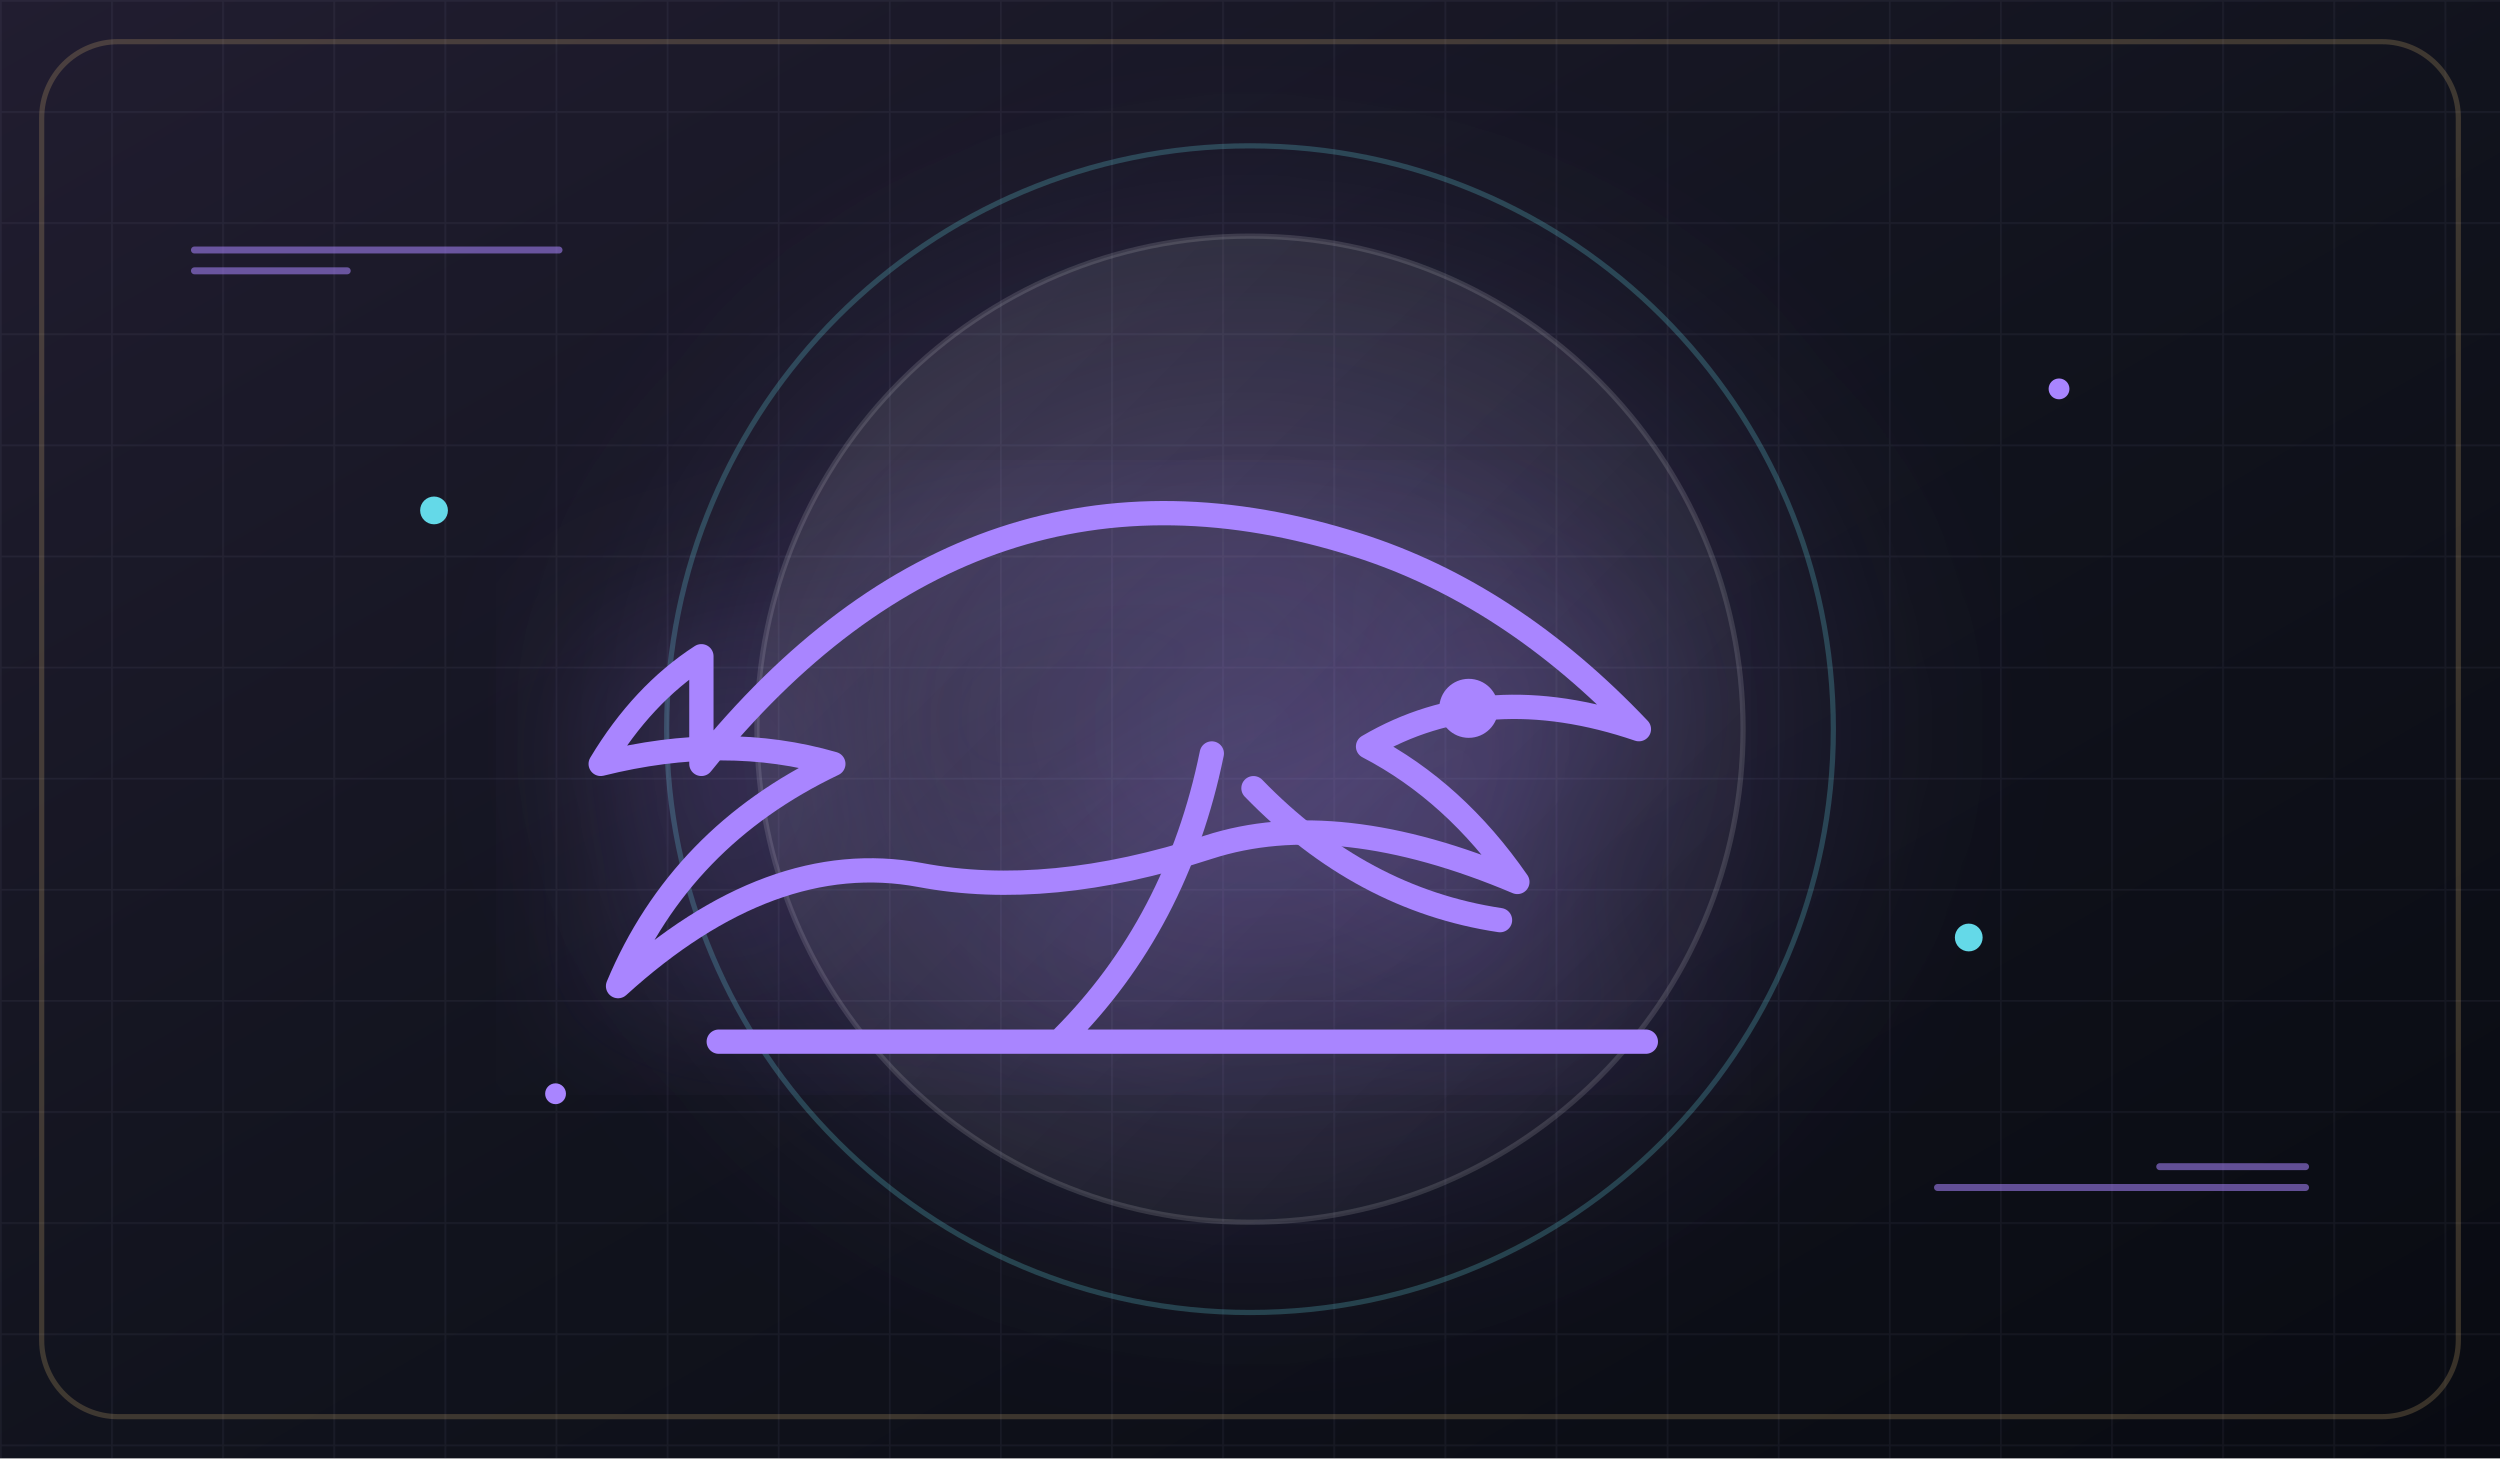
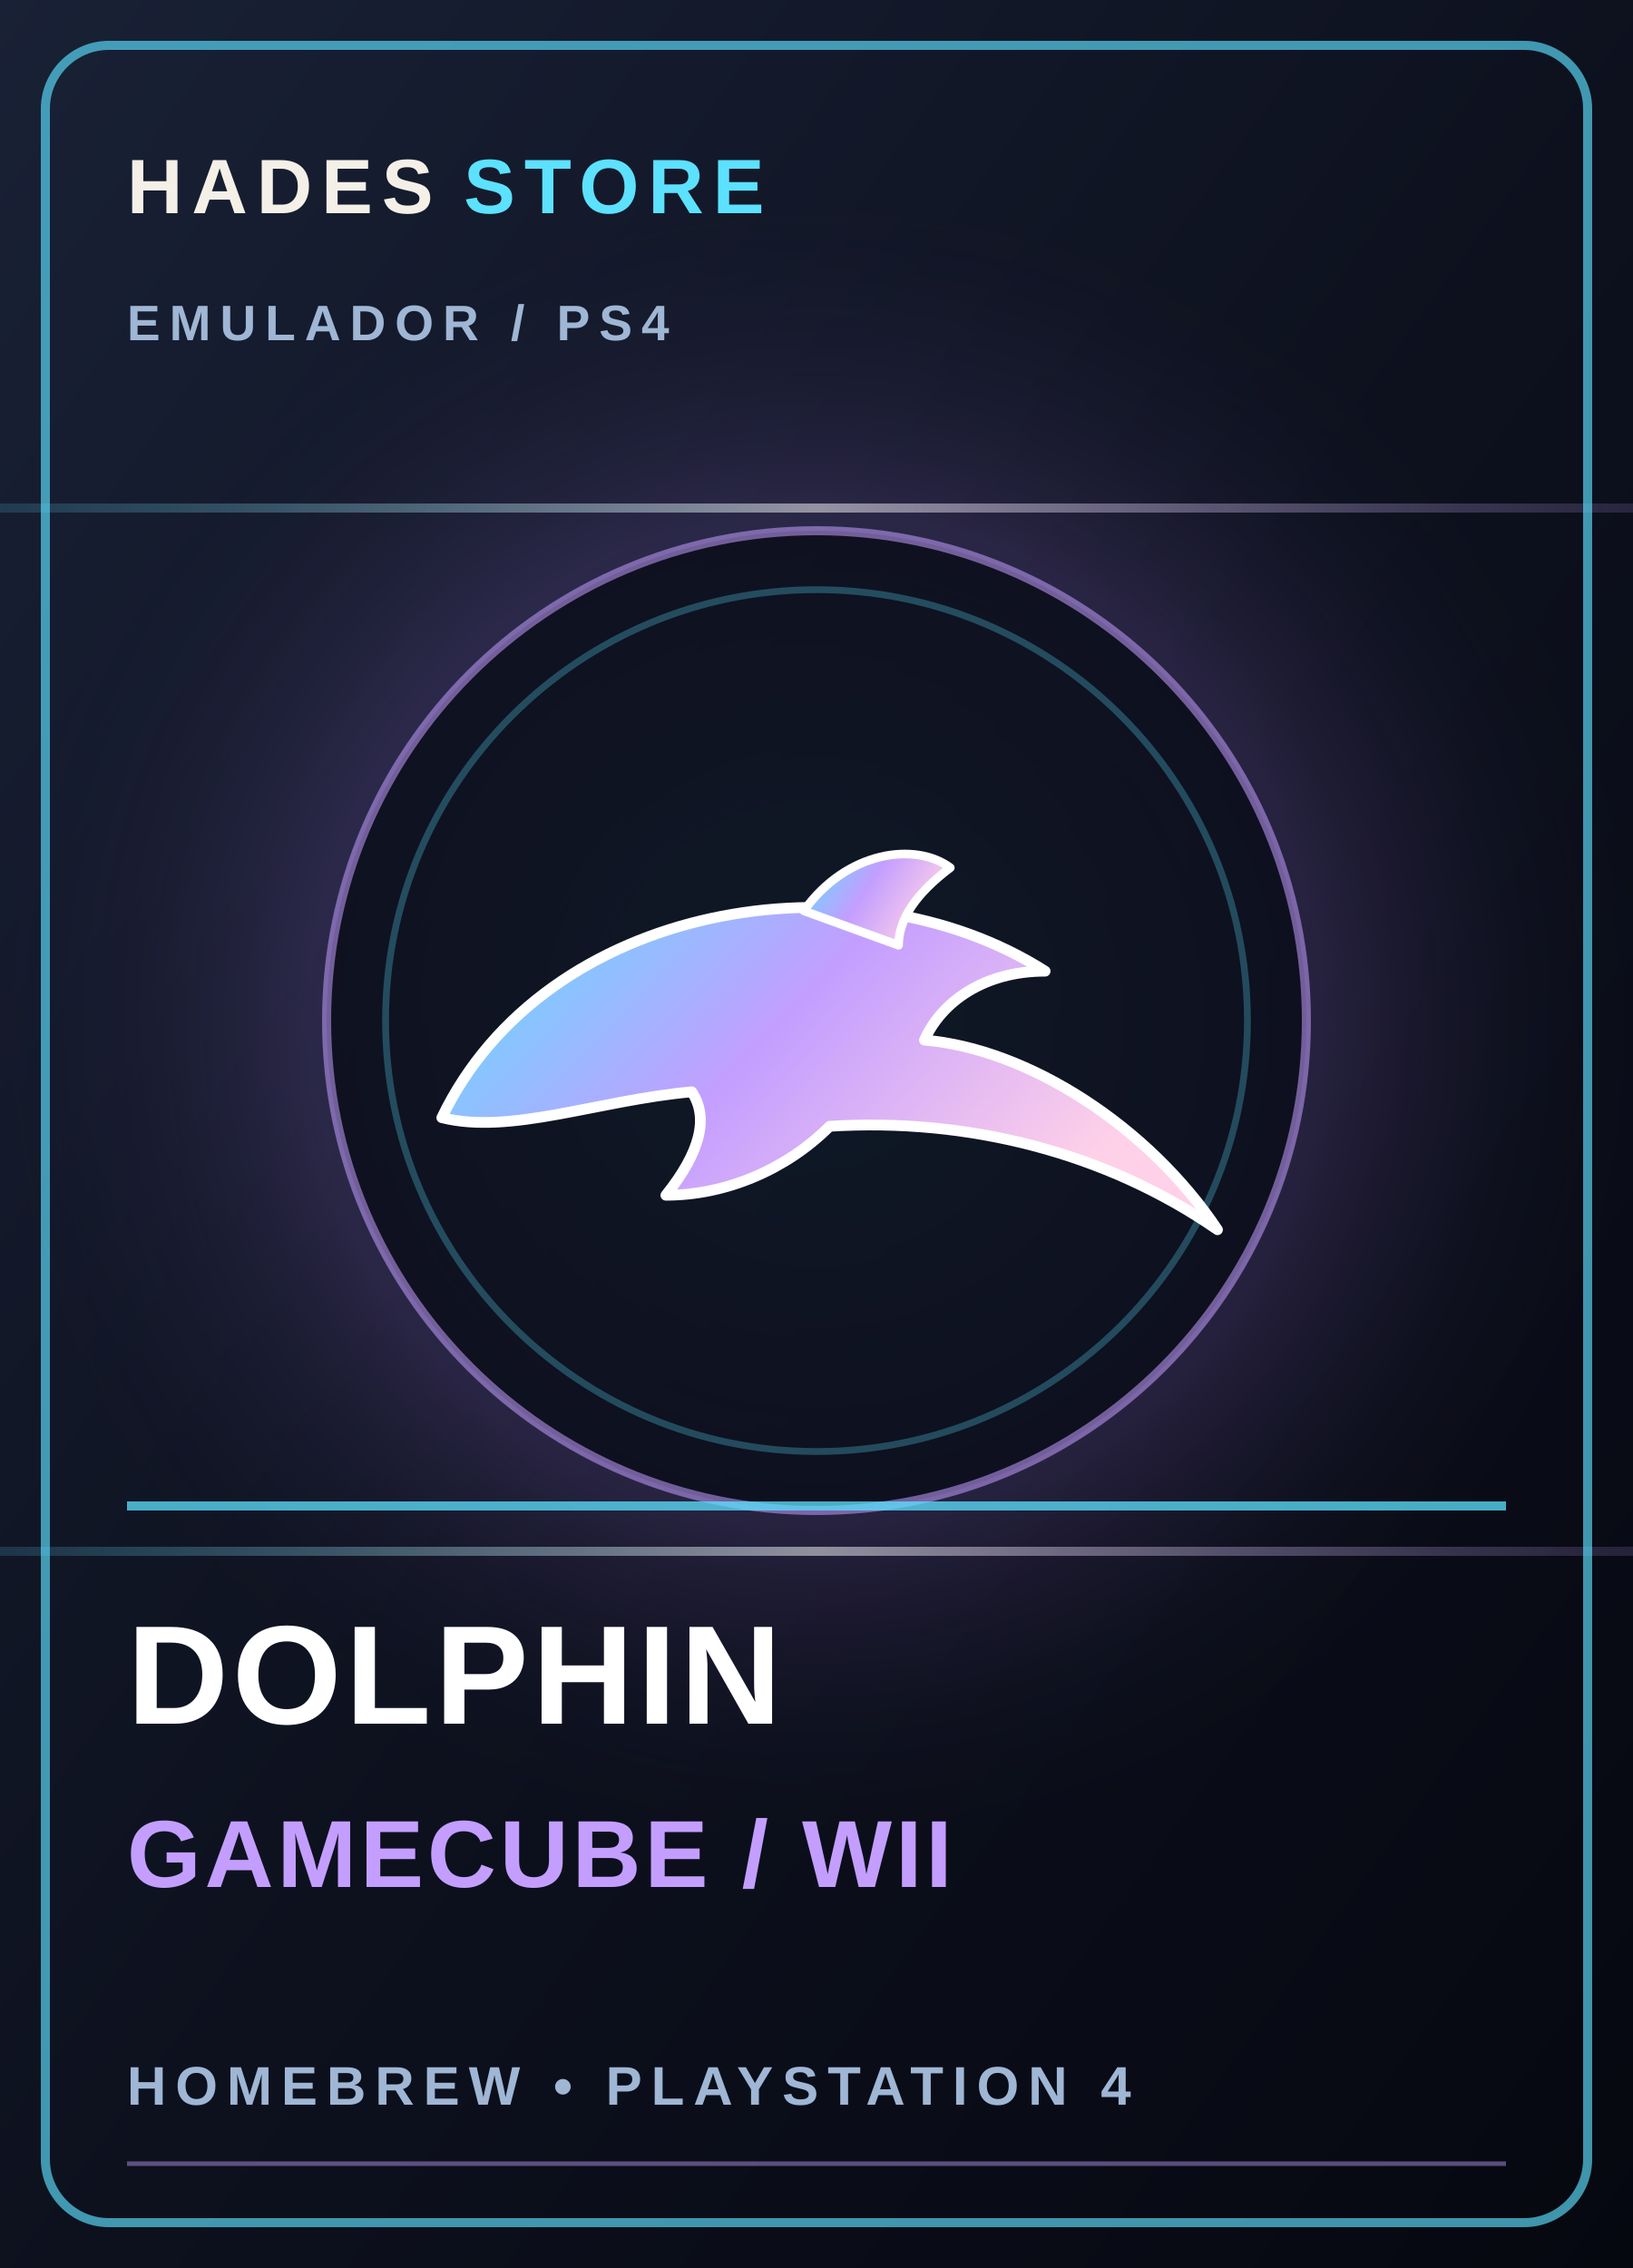
- <svg xmlns="http://www.w3.org/2000/svg" viewBox="0 0 720 420" role="img" aria-label="Ilustração estilizada HADES Store">
+ <svg xmlns="http://www.w3.org/2000/svg" viewBox="0 0 360 500" role="img" aria-labelledby="title desc">
  <defs>
-     <linearGradient id="bg" x1="0" y1="0" x2="1" y2="1">
-       <stop stop-color="#211d30" />
-       <stop offset=".52" stop-color="#11131d" />
-       <stop offset="1" stop-color="#090b12" />
+     <linearGradient id="bg-dolphin" x1="0" y1="0" x2="1" y2="1">
+       <stop stop-color="#192136" />
+       <stop offset=".52" stop-color="#0d111e" />
+       <stop offset="1" stop-color="#060810" />
    </linearGradient>
-     <radialGradient id="glow">
-       <stop stop-color="#a985ff" stop-opacity=".32" />
-       <stop offset="1" stop-color="#a985ff" stop-opacity="0" />
+     <radialGradient id="glow-dolphin">
+       <stop stop-color="#4de1ff" stop-opacity=".35" />
+       <stop offset=".6" stop-color="#b983ff" stop-opacity=".15" />
+       <stop offset="1" stop-color="#060810" stop-opacity="0" />
    </radialGradient>
-     <linearGradient id="glass" x1="0" y1="0" x2="1" y2="1">
-       <stop stop-color="#fff" stop-opacity=".1" />
-       <stop offset="1" stop-color="#fff" stop-opacity=".015" />
+     <linearGradient id="dolphin-fill" x1="0" y1="0" x2="1" y2=".4">
+       <stop offset="0%" stop-color="#5ce1ff" />
+       <stop offset="50%" stop-color="#c39eff" />
+       <stop offset="100%" stop-color="#ffd1e8" />
    </linearGradient>
-     <pattern id="grid" width="32" height="32" patternUnits="userSpaceOnUse">
-       <path d="M32 0H0v32" fill="none" stroke="#d9d5ec" stroke-opacity=".055" stroke-width="1" />
-     </pattern>
-     <filter id="soft">
-       <feGaussianBlur stdDeviation="24" />
-     </filter>
+     <linearGradient id="foil-dolphin" x1="0" y1="0" x2="1" y2="0">
+       <stop stop-color="#5ce1ff" stop-opacity=".15" />
+       <stop offset=".5" stop-color="#fff" stop-opacity=".5" />
+       <stop offset="1" stop-color="#c39eff" stop-opacity=".15" />
+     </linearGradient>
  </defs>
-   <rect width="720" height="420" fill="url(#bg)" />
-   <rect width="720" height="420" fill="url(#grid)" />
-   <ellipse cx="360" cy="210" rx="205" ry="175" fill="url(#glow)" filter="url(#soft)" />
-   <circle cx="360" cy="210" r="168" fill="none" stroke="#64d9e8" stroke-opacity=".24" stroke-width="1.5" />
-   <circle cx="360" cy="210" r="142" fill="url(#glass)" stroke="#fff" stroke-opacity=".13" stroke-width="1.5" />
-   <path d="M56 72h105M56 78h44M558 342h106M622 336h42" stroke="#a985ff" stroke-opacity=".55" stroke-width="2" stroke-linecap="round" />
-   <g fill="none" stroke="#a985ff" stroke-width="12" stroke-linecap="round" stroke-linejoin="round" filter="url(#soft)" opacity=".25">
-     <path d="M202 220q79-98 189-63 44 14 81 53-44-15-78 5 25 13 43 39-52-22-89-10-46 15-83 8-43-8-87 32 18-43 62-64-31-9-67 0 12-20 29-31z" />
-     <path d="M349 217q-10 49-43 82m55-72q31 32 71 38m-225 35h267" />
-     <circle cx="423" cy="204" r="5" />
+   <rect width="360" height="500" fill="url(#bg-dolphin)" />
+   <circle cx="180" cy="225" r="185" fill="url(#glow-dolphin)" />
+   <path d="M0 112h360M0 342h360" stroke="url(#foil-dolphin)" stroke-width="2" />
+   <rect x="10" y="10" width="340" height="480" rx="14" fill="none" stroke="#5ce1ff" stroke-opacity=".65" stroke-width="2" />
+   <text x="28" y="47" fill="#f4f0e8" font-family="Arial,sans-serif" font-size="17" font-weight="800" letter-spacing="2">HADES <tspan fill="#5ce1ff">STORE</tspan>
+   </text>
+   <text x="28" y="75" fill="#9fb6d4" font-family="Arial,sans-serif" font-size="11" font-weight="700" letter-spacing="2">EMULADOR  /  PS4</text>
+   <circle cx="180" cy="225" r="108" fill="#090d18" fill-opacity=".82" stroke="#c39eff" stroke-opacity=".55" stroke-width="2" />
+   <circle cx="180" cy="225" r="95" fill="none" stroke="#5ce1ff" stroke-opacity=".28" stroke-width="1.5" />
+   <g transform="translate(86, 178) scale(0.95)">
+     <path d="M12 72 C 36 22, 108 10, 152 38 C 138 38, 128 45, 124 54 C 148 56, 176 74, 192 98 C 166 80, 134 72, 102 74 C 92 84, 78 90, 64 90 C 72 80, 74 72, 70 66 C 48 68, 28 76, 12 72 Z" fill="url(#dolphin-fill)" stroke="#fff" stroke-width="2.5" stroke-linejoin="round" />
+     <path d="M96 24 C 106 10, 122 8, 130 14 C 122 20, 118 26, 118 32 Z" fill="url(#dolphin-fill)" stroke="#fff" stroke-width="2" stroke-linejoin="round" />
  </g>
-   <g fill="none" stroke="#a985ff" stroke-width="7" stroke-linecap="round" stroke-linejoin="round">
-     <path d="M202 220q79-98 189-63 44 14 81 53-44-15-78 5 25 13 43 39-52-22-89-10-46 15-83 8-43-8-87 32 18-43 62-64-31-9-67 0 12-20 29-31z" />
-     <path d="M349 217q-10 49-43 82m55-72q31 32 71 38m-225 35h267" />
-     <circle cx="423" cy="204" r="5" />
-   </g>
-   <circle cx="125" cy="147" r="4" fill="#64d9e8" />
-   <circle cx="593" cy="112" r="3" fill="#a985ff" />
-   <circle cx="567" cy="270" r="4" fill="#64d9e8" />
-   <circle cx="160" cy="315" r="3" fill="#a985ff" />
-   <rect x="12" y="12" width="696" height="396" rx="22" fill="none" stroke="#e2bd76" stroke-opacity=".22" stroke-width="1.5" />
+   <path d="M28 332h304" stroke="#5ce1ff" stroke-opacity=".75" stroke-width="2" />
+   <text x="28" y="380" fill="#fff" font-family="Arial,sans-serif" font-size="31" font-weight="900" letter-spacing=".8">DOLPHIN</text>
+   <text x="28" y="416" fill="#c39eff" font-family="Arial,sans-serif" font-size="21" font-weight="800" letter-spacing=".8">GAMECUBE / WII</text>
+   <text x="28" y="464" fill="#9fb6d4" font-family="Arial,sans-serif" font-size="12" font-weight="700" letter-spacing="2">HOMEBREW  •  PLAYSTATION 4</text>
+   <path d="M28 477h304" stroke="#c39eff" stroke-opacity=".45" />
</svg>
